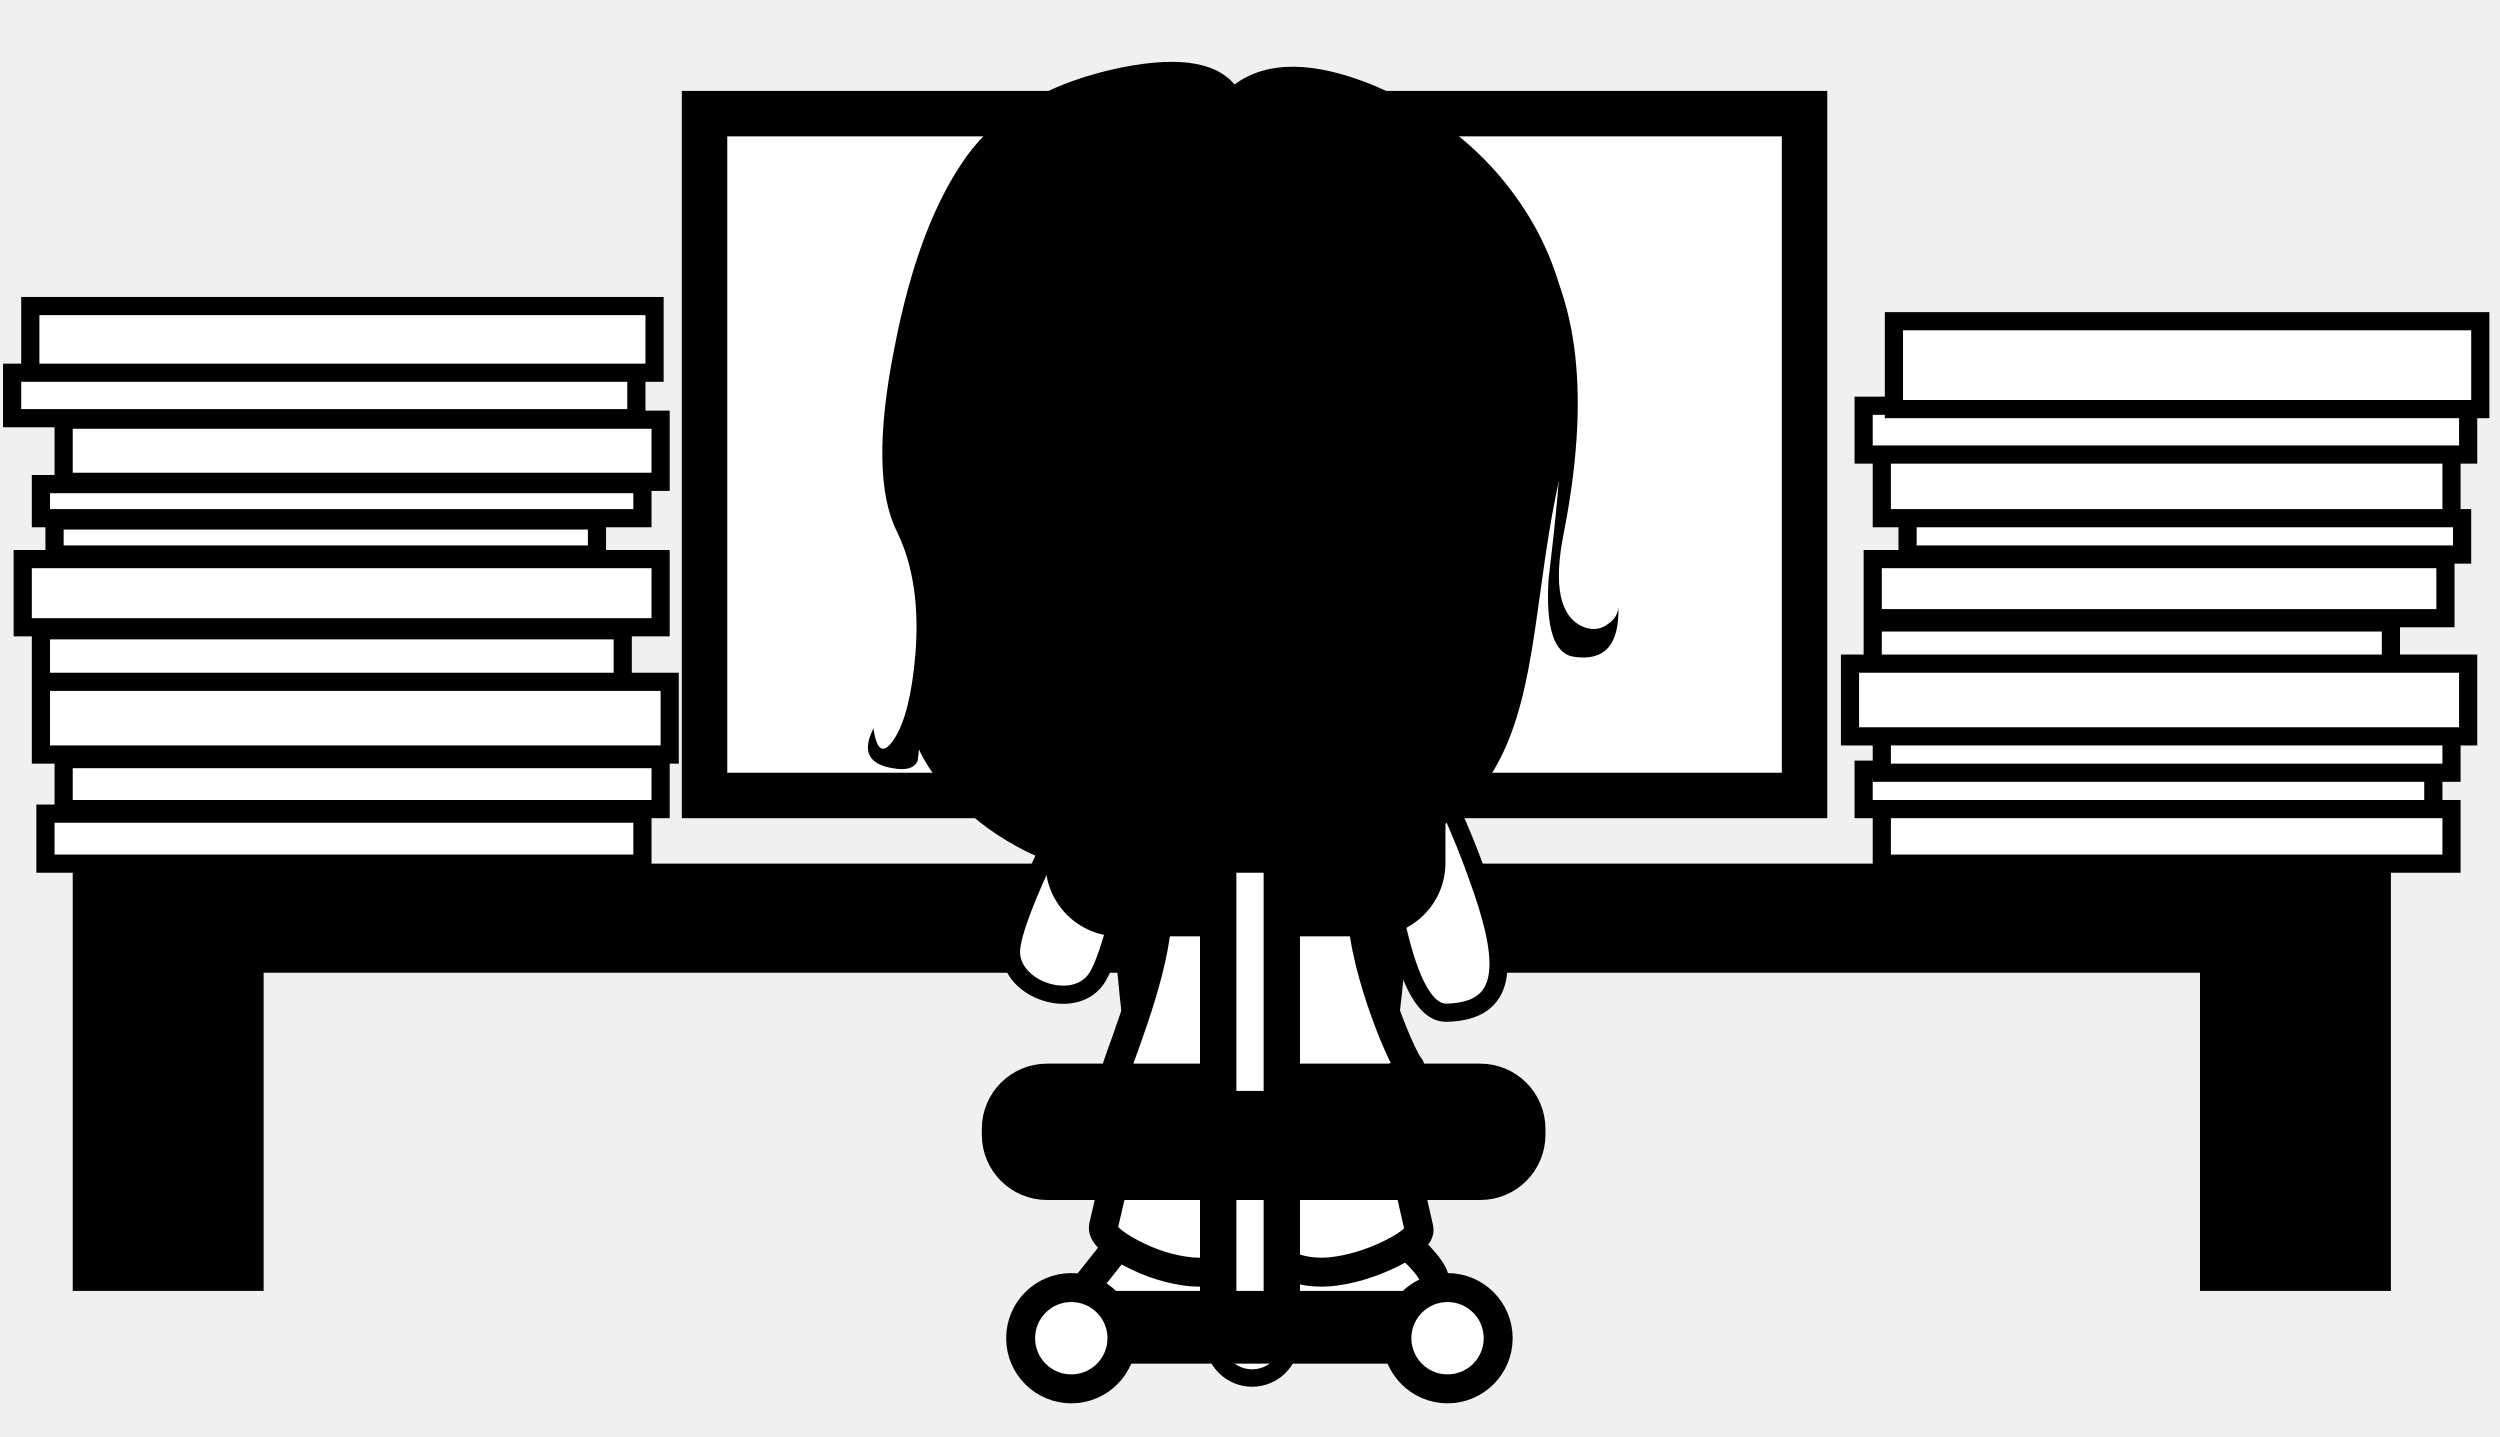
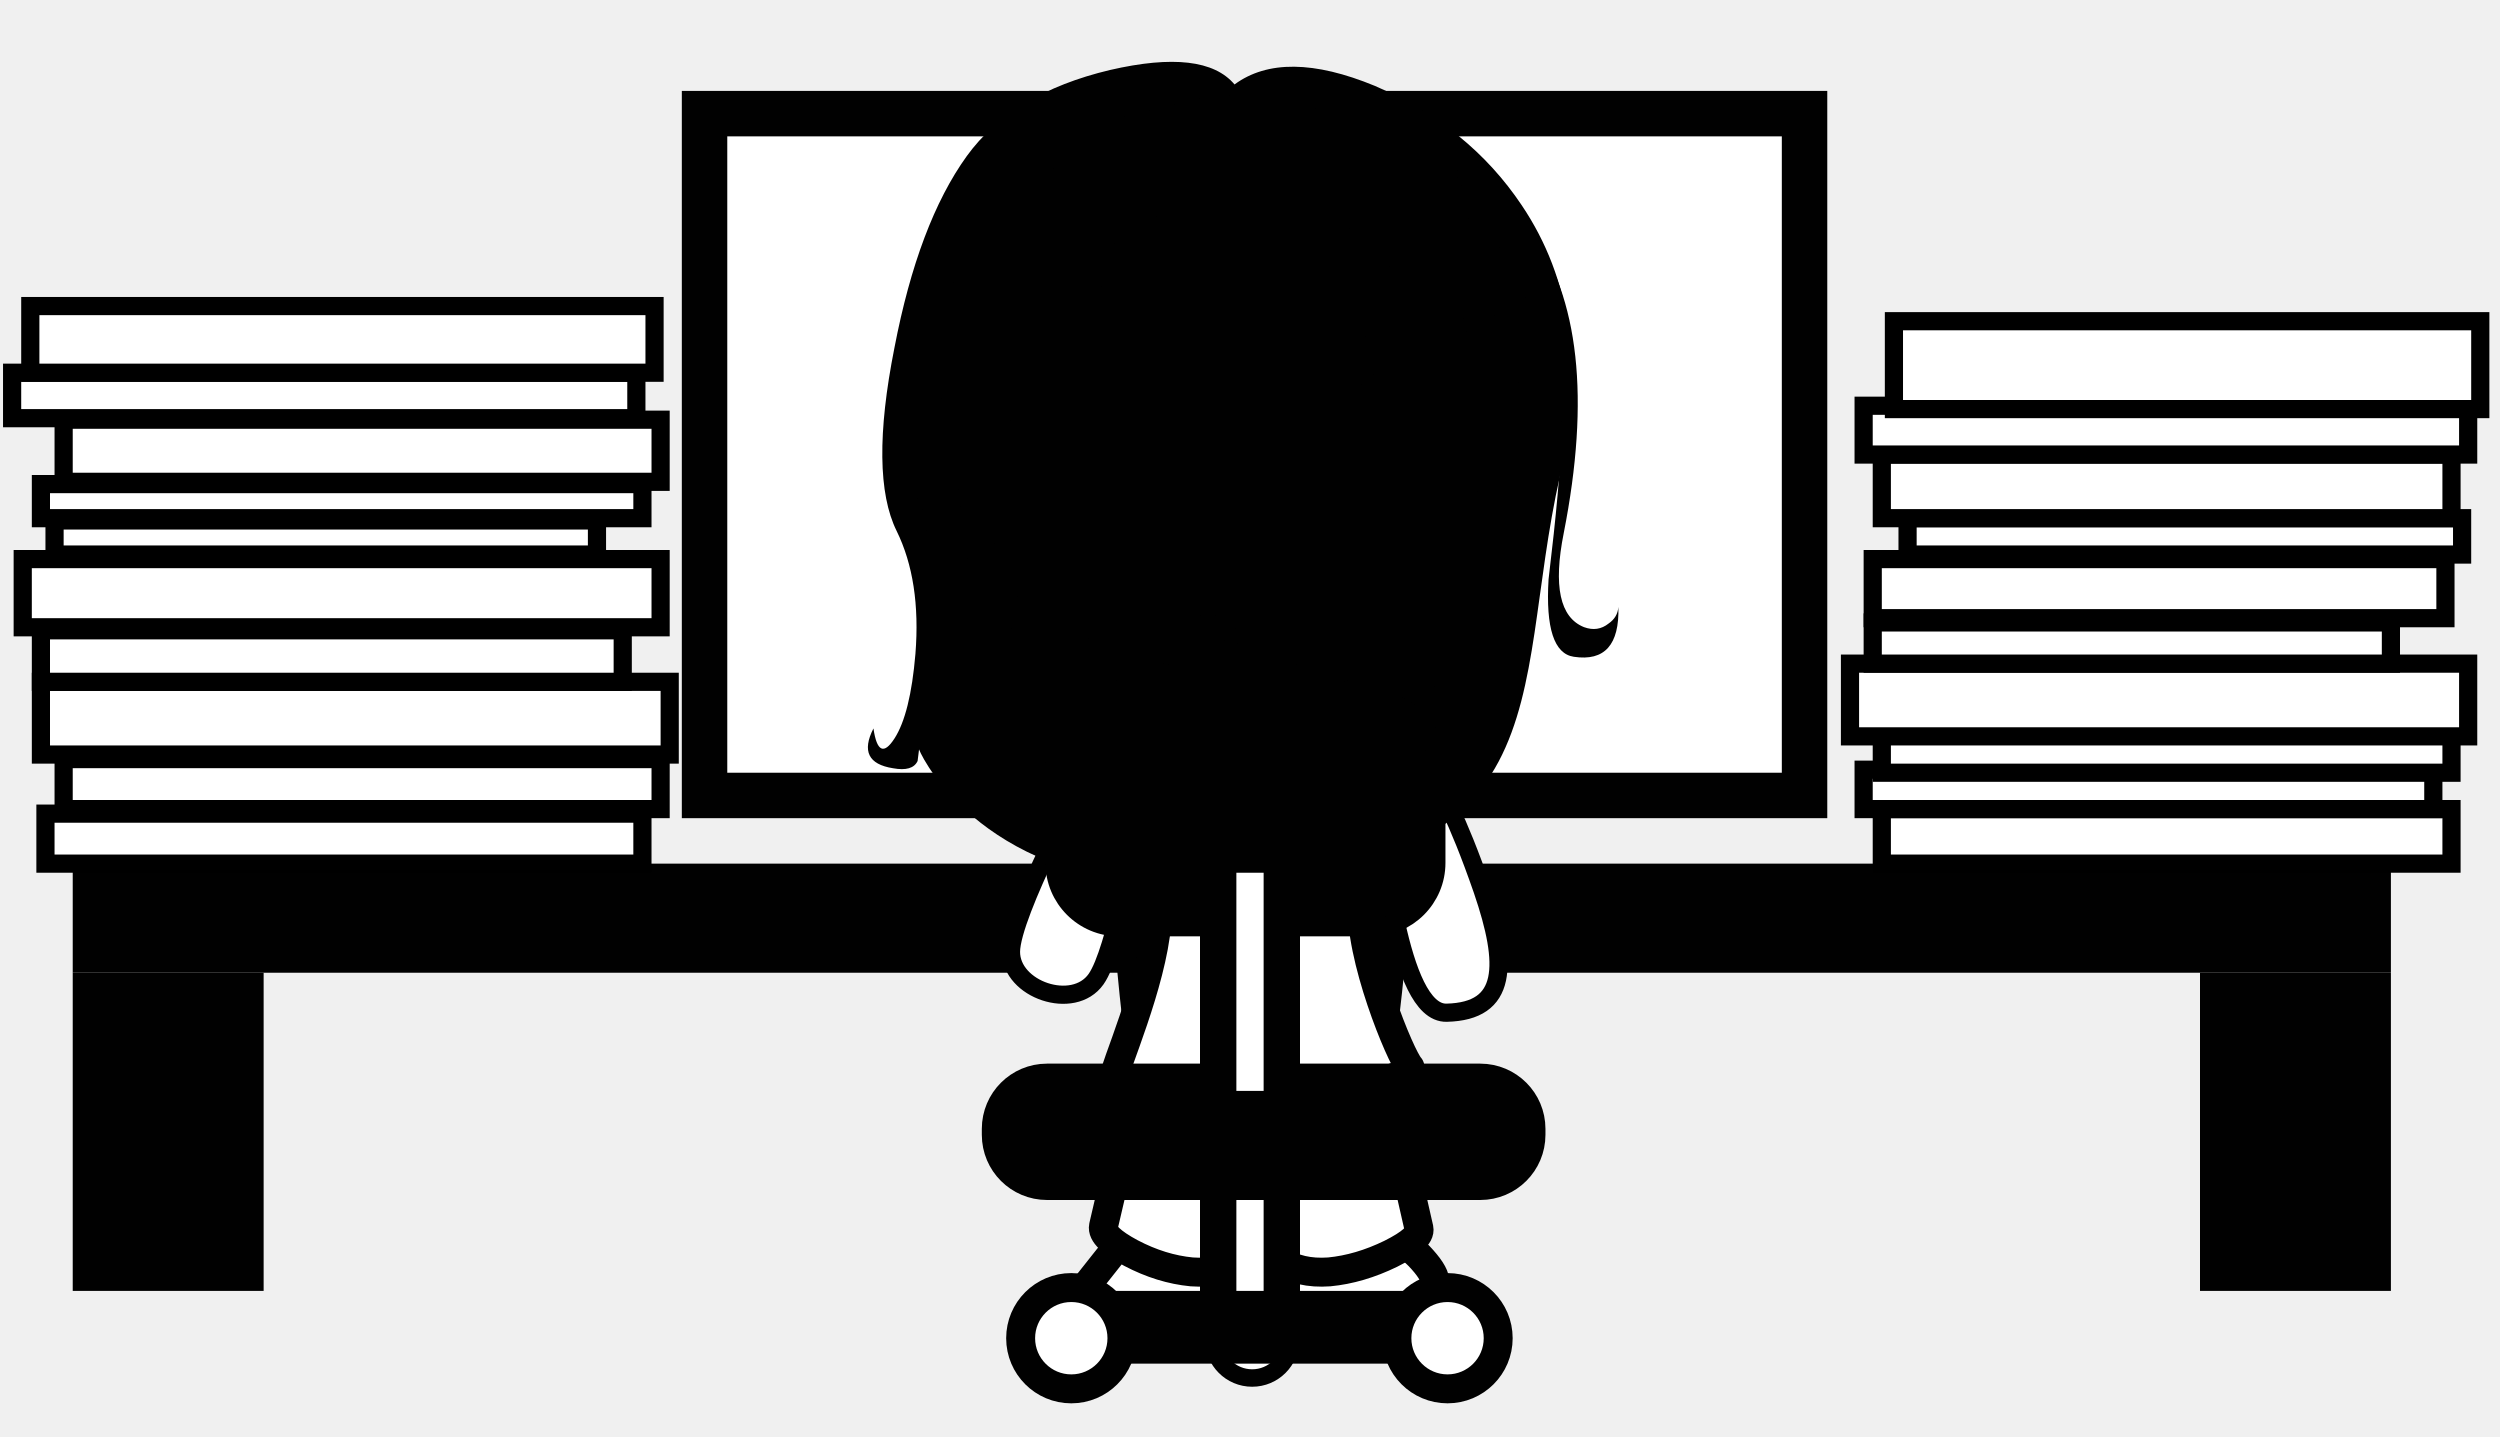
- <svg xmlns="http://www.w3.org/2000/svg" width="275" height="158" viewBox="-4 0 275 158">
-   <path fill="#010101" d="M4 95h255v12H4zm0 12h21v35H4zm234 0h21v35h-21z" />
-   <path fill="#FFF" stroke="#010101" stroke-width="5" stroke-miterlimit="10" d="M73.5 12.5h121v75h-121z" />
-   <path fill="#FFF" d="M118.02 143.886c-1.539-.956-2.229-1.965-2.072-3.022l3.343-4.221 13.373-.317 1.99 3.104c1.698 4.137-1.114 6.209-8.438 6.209-3.607-.002-6.341-.587-8.196-1.753z" />
-   <path fill="none" stroke="#010101" stroke-width="3.184" stroke-miterlimit="3" d="M118.02 143.886c1.855 1.166 4.589 1.751 8.195 1.751 7.325 0 10.137-2.07 8.438-6.209l-1.99-3.104-13.373.316-3.343 4.221c-.156 1.06.534 2.069 2.073 3.025z" />
-   <path fill="#FFF" d="M153.835 140.861c.161 1.06-.505 2.068-1.989 3.023-1.91 1.166-4.644 1.751-8.195 1.751-7.217 0-10.057-2.071-8.518-6.209l2.067-3.104 13.292.317 1.593 1.512c1.115 1.171 1.697 2.074 1.75 2.71z" />
-   <path fill="none" stroke="#010101" stroke-width="3.184" stroke-miterlimit="3" d="M153.835 140.861c.161 1.06-.505 2.068-1.989 3.023-1.91 1.166-4.644 1.751-8.195 1.751-7.217 0-10.057-2.071-8.518-6.209l2.067-3.104 13.292.317 1.593 1.512c1.115 1.171 1.697 2.074 1.75 2.71z" />
-   <path fill="#FFF" d="M134.336 99.712c-.479 0-.796 2.358-.957 7.082-.16 5.466-.236 8.224-.236 8.276-.215 1.062.289 7.854 1.51 20.378 1.271-12.523 1.803-19.314 1.592-20.378 0-10.238-.426-15.358-1.273-15.358h-.636zm13.689-7.326c.797 2.07 1.22 4.062 1.271 5.97.105 3.078-.316 8.356-1.271 15.842-.105 1.75 1.248 8.729 4.059 20.935.159.743-.873 1.669-3.104 2.786-2.281 1.111-4.537 1.775-6.767 1.989-2.176.159-4.007-.267-5.493-1.274-1.369-.949-2.059-1.969-2.068-3.066-.013 1.099-.7 2.117-2.07 3.066-1.486 1.008-3.315 1.434-5.491 1.274-2.229-.214-4.458-.9-6.685-2.071-2.177-1.165-3.184-2.146-3.025-2.943 2.757-11.676 4.085-18.388 3.979-20.139-.954-7.854-1.381-13.318-1.275-16.396.053-1.909.45-3.899 1.194-5.971l1.116-2.547h24.513l1.117 2.545z" />
-   <path fill="none" stroke="#010101" stroke-width="3.184" stroke-miterlimit="3" d="M134.336 99.712c-.479 0-.796 2.358-.957 7.082-.16 5.466-.236 8.224-.236 8.276-.215 1.062.289 7.854 1.51 20.378 1.271-12.523 1.803-19.314 1.592-20.378 0-10.238-.426-15.358-1.273-15.358h-.636zm13.689-7.326c.797 2.07 1.22 4.062 1.271 5.97.105 3.078-.316 8.356-1.271 15.842-.105 1.75 1.248 8.729 4.059 20.935.159.743-.873 1.669-3.104 2.786-2.281 1.111-4.537 1.775-6.767 1.989-2.176.159-4.007-.267-5.493-1.274-1.369-.949-2.059-1.969-2.068-3.066-.013 1.099-.7 2.117-2.07 3.066-1.486 1.008-3.315 1.434-5.491 1.274-2.229-.214-4.458-.9-6.685-2.071-2.177-1.165-3.184-2.146-3.025-2.943 2.757-11.676 4.085-18.388 3.979-20.139-.954-7.854-1.381-13.318-1.275-16.396.053-1.909.45-3.899 1.194-5.971l1.116-2.547h24.513l1.117 2.545zm-13.371 43.062v.116" />
-   <path fill="#FFF" stroke="#010101" stroke-width="2" stroke-miterlimit="3" d="M159.076 97.905c-2.866-8.278-4.654-11.056-5.719-13.284-1.006-2.332-3.226-4.6-7.574-6.243L139 76.626V73h-11v3.895c-2 .381-3.715.975-5.906 1.802-4.775 1.75-6.006 4.508-6.855 7.001 0 0-8.006 14.812-8.031 18.989-.024 4.181 6.871 6.549 9.359 3.019 2.207-3.136 4.203-15.851 5.054-16.592.688-.584 1.237 2.096 1.66 8.038.48 5.892.234 9.339-.721 10.348-.901.958.343 3.059 3.739 3.587 2.6.427 5.329 1.914 8.196 1.914h.158c2.863 0 5.596-1.487 8.199-1.914 3.396-.528 4.643-1.95 3.741-2.907-.954-1.008-1.194-4.796-.719-10.687.425-5.943.981-8.793 1.672-8.211.849.743 2.079 20.252 7.583 20.118 6.707-.162 6.771-5.231 3.947-13.495z" />
-   <path fill="#FFF" stroke="#010101" stroke-width="3.184" stroke-miterlimit="10" d="M147.547 91.113c-.689-.584-1.247 2.096-1.672 8.037-.477 5.893 4.229 17.16 5.184 18.168.9.957-10.09 3.974-16.325 4.115-6.236.143-16.515-2.287-16.024-3.617.902-2.851 5.04-12.773 4.561-18.666-.421-5.941-.981-8.621-1.669-8.037-.596-1.219 1.216-5.795.18-12.417 2.388-.901 2.094-.858 4.323-1.232 0 0 1.238 9.22 8.5 9.126 7.261-.093 7.395-8.832 7.395-8.832l4.438.62c-.858 9.429 1.906 11.319 1.109 12.735z" />
-   <path fill="#010101" d="M102.347 17.168c-3.555 4.936-6.206 11.967-7.96 21.093-1.856 9.339-1.775 16.053.239 20.138 1.804 3.661 2.495 8.171 2.071 13.53-.373 4.405-1.141 7.51-2.31 9.313-1.166 1.803-1.937 1.433-2.307-1.113-1.274 2.493-.556 3.951 2.148 4.377 1.433.266 2.336 0 2.708-.796l.159-1.274c.638 1.646 7.761 14.941 29.21 14.965 42.611-.797 35.738-20.507 41.308-45.129 2.656-11.675 1.246-21.571-4.221-29.69-3.869-5.784-9.259-10.161-16.153-13.133-6.688-2.76-11.834-2.812-15.442-.159-2.226-2.653-6.791-3.184-13.69-1.592-7.164 1.698-12.415 4.855-15.76 9.47z" />
-   <path fill="#010101" d="M174.021 66.757c-.049.762-.408 1.372-1.076 1.832-.795.635-1.695.767-2.705.397-2.65-1.062-3.395-4.513-2.229-10.348 2.918-14.805 1.696-25.921-3.658-33.351-2.656-3.714-5.602-5.97-8.838-6.765 8.438 12.469 12.524 22.232 12.256 29.29-.104 3.557-.58 8.861-1.43 15.919-.32 5.359.608 8.197 2.786 8.516 3.383.507 5.018-1.323 4.894-5.49z" />
-   <path fill="none" stroke="#010101" stroke-width="3.184" stroke-miterlimit="3" d="M101.712 41.047c0-7.533 2.916-13.954 8.755-19.261 5.835-5.359 12.894-8.039 21.171-8.039 8.117 0 15.016 2.546 20.694 7.642 5.677 5.094 8.729 11.354 9.152 18.784.105 1.062-.239 4.883-1.034 11.461-.796 6.687-1.378 10.666-1.751 11.941-.69 2.229-3.717 4.67-9.072 7.321-5.893 2.919-11.887 4.457-17.989 4.618h0c-6.101-.161-12.18-1.62-18.069-4.537-5.36-2.654-8.385-5.094-9.072-7.324-.373-1.167-.931-5.042-1.672-11.621-.743-6.262-1.113-9.923-1.113-10.985z" />
-   <path fill="#010101" d="M99.243 41.287c-.532 3.343 1.91 5.016 7.322 5.016 3.396 0 6.819-4.565 10.269-13.692l4.139-13.689c-.373 2.333.98 4.377 4.058 6.128-1.803-3.98-1.485-6.473.958-7.482 1.536-.636 2.997-.662 4.375-.079l1.592 1.036c2.708-1.273 5.147-1.407 7.326-.398 2.226 1.062 4.004 3.556 5.331 7.482 1.803 5.094 2.096 11.275.873 18.546 3.82-5.786 4.459-13.558 1.912-23.322 1.752.531 3.529 2.016 5.332 4.458 3.559 4.934 5.49 12.258 5.812 21.968.316 9.71-.743 17.616-3.186 23.721-1.223 3.077-2.469 5.173-3.738 6.286 1.855-1.166 3.793-3.236 5.808-6.207 3.979-5.891 6.261-13.188 6.847-21.89l-7.959-29.688-12.578-7.084-13.688-2.07-11.94 2.866-4.057 4.696-9.315 5.015-4.614 9.79-5.096 6.607c-1.166 2.069-.901 8.17.796 18.306l3.902 1.394c-1.179-.919-2.186-2.496-3.025-4.734a25.84 25.84 0 01-1.673-9.153c0-1.912.691-3.131 2.071-3.664l2.146-.163z" />
-   <path fill="none" stroke="#010101" stroke-width="1.592" stroke-miterlimit="3" d="M138.873 66.836c0 2.175-1.673 3.263-5.015 3.263-3.396 0-5.094-1.088-5.094-3.263" />
-   <g stroke="#010101" stroke-miterlimit="10">
-     <circle fill="#FFF" stroke-width="1.92" cx="133.739" cy="147.348" r="4.234" />
-     <path fill="#FFF" stroke-width="4" d="M130 119h7v27h-7z" />
-     <path fill="#010101" stroke-width="4" d="M164 124.827a5.174 5.174 0 01-5.173 5.173h-47.654a5.173 5.173 0 01-5.173-5.173v-.654a5.174 5.174 0 015.173-5.173h47.654a5.174 5.174 0 015.173 5.173v.654z" />
-     <path fill="#010101" stroke-width="2" d="M154 94.916a7.084 7.084 0 01-7.084 7.084h-27.832A7.084 7.084 0 01112 94.916V84.084A7.084 7.084 0 01119.084 77h27.832A7.084 7.084 0 01154 84.084v10.832z" />
-     <path fill="#FFF" stroke-width="4" d="M130 94h7v28h-7zm-16 50h42v4h-42z" />
-     <circle fill="#FFF" stroke-width="3.184" cx="113.842" cy="147.203" r="5.572" />
-     <circle fill="#FFF" stroke-width="3.184" cx="155.23" cy="147.203" r="5.571" />
+ <svg xmlns="http://www.w3.org/2000/svg" version="1.1" id="Layer_1" x="0px" y="0px" width="275px" height="158px" viewBox="-4 0 275 158" enable-background="new -4 0 275 158" xml:space="preserve">
+   <rect x="4" y="95" fill="#010101" width="255" height="12" />
+   <rect x="4" y="107" fill="#010101" width="21" height="35" />
+   <rect x="238" y="107" fill="#010101" width="21" height="35" />
+   <rect id="svg-screen" x="73.5" y="12.5" fill="#FFFFFF" stroke="#010101" stroke-width="5" stroke-miterlimit="10" width="121" height="75" />
+   <g>
+     <path fill="#FFFFFF" d="M118.02,143.886c-1.539-0.956-2.229-1.965-2.072-3.022l3.343-4.221l13.373-0.317l1.99,3.104   c1.698,4.137-1.114,6.209-8.438,6.209C122.609,145.637,119.875,145.052,118.02,143.886z" />
+     <path fill="none" stroke="#010101" stroke-width="3.184" stroke-miterlimit="3" d="M118.02,143.886   c1.855,1.166,4.589,1.751,8.195,1.751c7.325,0,10.137-2.07,8.438-6.209l-1.99-3.104l-13.373,0.316l-3.343,4.221   C115.791,141.921,116.481,142.93,118.02,143.886z" />
  </g>
-   <g fill="#FFF" stroke="#000" stroke-width="2" stroke-miterlimit="10">
-     <path d="M1 89.5h65.667V95H1zm2-6h65.667V89H3zM.5 75h69.167v8H.5zm0-5.667h64V75H.5zm-2-7.833h70.167V69H-1.5zM2 57.25h59.667V61H2zm-1.5-4h66.167V57H.5zM3 46.167h65.667V53H3zM-2.667 41H66v5H-2.667zm2-7.333H68V41H-.667zM202.999 89h62.667v6h-62.667zm-2-4.333h62.667V89h-62.667z" />
-     <path d="M202.999 80.667h62.667V85h-62.667z" />
-     <path d="M199.499 73h68v8h-68zm2.5-4.532H259V73h-57.001zm0-6.968h63V68h-63zm3.833-4.5h61v4h-61zm-2.833-7h62.667v7h-62.667zm-2-5.369h66.5V50h-66.5z" />
-     <path d="M204.332 35.333h64.5V45h-64.5z" />
+   <g>
+     <path fill="#FFFFFF" d="M153.835,140.861c0.161,1.06-0.505,2.068-1.989,3.023c-1.91,1.166-4.644,1.751-8.195,1.751   c-7.217,0-10.057-2.071-8.518-6.209l2.067-3.104l13.292,0.317l1.593,1.512C153.2,139.322,153.782,140.225,153.835,140.861z" />
+     <path fill="none" stroke="#010101" stroke-width="3.184" stroke-miterlimit="3" d="M153.835,140.861   c0.161,1.06-0.505,2.068-1.989,3.023c-1.91,1.166-4.644,1.751-8.195,1.751c-7.217,0-10.057-2.071-8.518-6.209l2.067-3.104   l13.292,0.317l1.593,1.512C153.2,139.322,153.782,140.225,153.835,140.861z" />
+   </g>
+   <g>
+     <path fill="#FFFFFF" d="M134.336,99.712c-0.479,0-0.796,2.358-0.957,7.082c-0.16,5.466-0.236,8.224-0.236,8.276   c-0.215,1.062,0.289,7.854,1.51,20.378c1.271-12.523,1.803-19.314,1.592-20.378c0-10.238-0.426-15.358-1.273-15.358H134.336z    M148.025,92.386c0.797,2.07,1.22,4.062,1.271,5.97c0.105,3.078-0.316,8.356-1.271,15.842c-0.105,1.75,1.248,8.729,4.059,20.935   c0.159,0.743-0.873,1.669-3.104,2.786c-2.281,1.111-4.537,1.775-6.767,1.989c-2.176,0.159-4.007-0.267-5.493-1.274   c-1.369-0.949-2.059-1.969-2.068-3.066c-0.013,1.099-0.7,2.117-2.07,3.066c-1.486,1.008-3.315,1.434-5.491,1.274   c-2.229-0.214-4.458-0.9-6.685-2.071c-2.177-1.165-3.184-2.146-3.025-2.943c2.757-11.676,4.085-18.388,3.979-20.139   c-0.954-7.854-1.381-13.318-1.275-16.396c0.053-1.909,0.45-3.899,1.194-5.971l1.116-2.547h24.513L148.025,92.386z" />
+   </g>
+   <g>
+     <path fill="none" stroke="#010101" stroke-width="3.184" stroke-miterlimit="3" d="M134.336,99.712   c-0.479,0-0.796,2.358-0.957,7.082c-0.16,5.466-0.236,8.224-0.236,8.276c-0.215,1.062,0.289,7.854,1.51,20.378   c1.271-12.523,1.803-19.314,1.592-20.378c0-10.238-0.426-15.358-1.273-15.358H134.336z M148.025,92.386   c0.797,2.07,1.22,4.062,1.271,5.97c0.105,3.078-0.316,8.356-1.271,15.842c-0.105,1.75,1.248,8.729,4.059,20.935   c0.159,0.743-0.873,1.669-3.104,2.786c-2.281,1.111-4.537,1.775-6.767,1.989c-2.176,0.159-4.007-0.267-5.493-1.274   c-1.369-0.949-2.059-1.969-2.068-3.066c-0.013,1.099-0.7,2.117-2.07,3.066c-1.486,1.008-3.315,1.434-5.491,1.274   c-2.229-0.214-4.458-0.9-6.685-2.071c-2.177-1.165-3.184-2.146-3.025-2.943c2.757-11.676,4.085-18.388,3.979-20.139   c-0.954-7.854-1.381-13.318-1.275-16.396c0.053-1.909,0.45-3.899,1.194-5.971l1.116-2.547h24.513L148.025,92.386z M134.654,135.448   v0.116" />
+   </g>
+   <path id="svg-arms" fill="#FFFFFF" stroke="#010101" stroke-width="2" stroke-miterlimit="3" d="M159.076,97.905  c-2.866-8.278-4.654-11.056-5.719-13.284c-1.006-2.332-3.226-4.6-7.574-6.243L139,76.626V73h-11v3.895  c-2,0.381-3.715,0.975-5.906,1.802c-4.775,1.75-6.006,4.508-6.855,7.001c0,0-8.006,14.812-8.031,18.989  c-0.024,4.181,6.871,6.549,9.359,3.019c2.207-3.136,4.203-15.851,5.054-16.592c0.688-0.584,1.237,2.096,1.66,8.038  c0.48,5.892,0.234,9.339-0.721,10.348c-0.901,0.958,0.343,3.059,3.739,3.587c2.6,0.427,5.329,1.914,8.196,1.914  c0.052,0,0.105,0,0.158,0c2.863,0,5.596-1.487,8.199-1.914c3.396-0.528,4.643-1.95,3.741-2.907  c-0.954-1.008-1.194-4.796-0.719-10.687c0.425-5.943,0.981-8.793,1.672-8.211c0.849,0.743,2.079,20.252,7.583,20.118  C161.836,111.238,161.9,106.169,159.076,97.905z" />
+   <g>
+     <path fill="#FFFFFF" stroke="#010101" stroke-width="3.184" stroke-miterlimit="10" d="M147.547,91.113   c-0.689-0.584-1.247,2.096-1.672,8.037c-0.477,5.893,4.229,17.16,5.184,18.168c0.9,0.957-10.09,3.974-16.325,4.115   c-6.236,0.143-16.515-2.287-16.024-3.617c0.902-2.851,5.04-12.773,4.561-18.666c-0.421-5.941-0.981-8.621-1.669-8.037   c-0.596-1.219,1.216-5.795,0.18-12.417c2.388-0.901,2.094-0.858,4.323-1.232c0,0,1.238,9.22,8.5,9.126   c7.261-0.093,7.395-8.832,7.395-8.832l4.438,0.62C145.58,87.807,148.344,89.697,147.547,91.113z" />
+   </g>
+   <g>
+     <path fill="#010101" d="M102.347,17.168c-3.555,4.936-6.206,11.967-7.96,21.093c-1.856,9.339-1.775,16.053,0.239,20.138   c1.804,3.661,2.495,8.171,2.071,13.53c-0.373,4.405-1.141,7.51-2.31,9.313c-1.166,1.803-1.937,1.433-2.307-1.113   c-1.274,2.493-0.556,3.951,2.148,4.377c1.433,0.266,2.336,0,2.708-0.796l0.159-1.274c0.638,1.646,7.761,14.941,29.21,14.965   c42.611-0.797,35.738-20.507,41.308-45.129c2.656-11.675,1.246-21.571-4.221-29.69c-3.869-5.784-9.259-10.161-16.153-13.133   c-6.688-2.76-11.834-2.812-15.442-0.159c-2.226-2.653-6.791-3.184-13.69-1.592C110.943,9.396,105.692,12.553,102.347,17.168z" />
+   </g>
+   <g>
+     <path fill="#010101" d="M174.021,66.757c-0.049,0.762-0.408,1.372-1.076,1.832c-0.795,0.635-1.695,0.767-2.705,0.397   c-2.65-1.062-3.395-4.513-2.229-10.348c2.918-14.805,1.696-25.921-3.658-33.351c-2.656-3.714-5.602-5.97-8.838-6.765   c8.438,12.469,12.524,22.232,12.256,29.29c-0.104,3.557-0.58,8.861-1.43,15.919c-0.32,5.359,0.608,8.197,2.786,8.516   C172.51,72.754,174.145,70.924,174.021,66.757z" />
+   </g>
+   <g>
+     <path fill="none" stroke="#010101" stroke-width="3.184" stroke-miterlimit="3" d="M101.712,41.047   c0-7.533,2.916-13.954,8.755-19.261c5.835-5.359,12.894-8.039,21.171-8.039c8.117,0,15.016,2.546,20.694,7.642   c5.677,5.094,8.729,11.354,9.152,18.784c0.105,1.062-0.239,4.883-1.034,11.461c-0.796,6.687-1.378,10.666-1.751,11.941   c-0.69,2.229-3.717,4.67-9.072,7.321c-5.893,2.919-11.887,4.457-17.989,4.618l0,0c-6.101-0.161-12.18-1.62-18.069-4.537   c-5.36-2.654-8.385-5.094-9.072-7.324c-0.373-1.167-0.931-5.042-1.672-11.621C102.082,45.77,101.712,42.109,101.712,41.047z" />
+   </g>
+   <g>
+     <path fill="#010101" d="M99.243,41.287c-0.532,3.343,1.91,5.016,7.322,5.016c3.396,0,6.819-4.565,10.269-13.692l4.139-13.689   c-0.373,2.333,0.98,4.377,4.058,6.128c-1.803-3.98-1.485-6.473,0.958-7.482c1.536-0.636,2.997-0.662,4.375-0.079l1.592,1.036   c2.708-1.273,5.147-1.407,7.326-0.398c2.226,1.062,4.004,3.556,5.331,7.482c1.803,5.094,2.096,11.275,0.873,18.546   c3.82-5.786,4.459-13.558,1.912-23.322c1.752,0.531,3.529,2.016,5.332,4.458c3.559,4.934,5.49,12.258,5.812,21.968   c0.316,9.71-0.743,17.616-3.186,23.721c-1.223,3.077-2.469,5.173-3.738,6.286c1.855-1.166,3.793-3.236,5.808-6.207   c3.979-5.891,6.261-13.188,6.847-21.89l-7.959-29.688l-12.578-7.084l-13.688-2.07l-11.94,2.866l-4.057,4.696l-9.315,5.015   l-4.614,9.79l-5.096,6.607c-1.166,2.069-0.901,8.17,0.796,18.306l3.902,1.394c-1.179-0.919-2.186-2.496-3.025-4.734   c-1.116-2.974-1.673-6.022-1.673-9.153c0-1.912,0.691-3.131,2.071-3.664L99.243,41.287z" />
+   </g>
+   <g>
+     <path fill="none" stroke="#010101" stroke-width="1.592" stroke-miterlimit="3" d="M138.873,66.836   c0,2.175-1.673,3.263-5.015,3.263c-3.396,0-5.094-1.088-5.094-3.263" />
+   </g>
+   <g>
+     <circle fill="#FFFFFF" stroke="#010101" stroke-width="1.92" stroke-miterlimit="10" cx="133.739" cy="147.348" r="4.234" />
+     <rect x="130" y="119" fill="#FFFFFF" stroke="#010101" stroke-width="4" stroke-miterlimit="10" width="7" height="27" />
+     <path fill="#010101" stroke="#010101" stroke-width="4" stroke-miterlimit="10" d="M164,124.827c0,2.856-2.316,5.173-5.173,5.173   h-47.654c-2.857,0-5.173-2.316-5.173-5.173v-0.654c0-2.856,2.316-5.173,5.173-5.173h47.654c2.856,0,5.173,2.316,5.173,5.173   V124.827z" />
+     <path fill="#010101" stroke="#010101" stroke-width="2" stroke-miterlimit="10" d="M154,94.916c0,3.912-3.172,7.084-7.084,7.084   h-27.832c-3.913,0-7.084-3.172-7.084-7.084V84.084c0-3.912,3.171-7.084,7.084-7.084h27.832c3.912,0,7.084,3.172,7.084,7.084V94.916   z" />
+     <rect x="130" y="94" fill="#FFFFFF" stroke="#010101" stroke-width="4" stroke-miterlimit="10" width="7" height="28" />
+     <rect x="114" y="144" fill="#FFFFFF" stroke="#010101" stroke-width="4" stroke-miterlimit="10" width="42" height="4" />
+     <circle fill="#FFFFFF" stroke="#010101" stroke-width="3.184" stroke-miterlimit="10" cx="113.842" cy="147.203" r="5.572" />
+     <circle fill="#FFFFFF" stroke="#010101" stroke-width="3.184" stroke-miterlimit="10" cx="155.23" cy="147.203" r="5.571" />
+   </g>
+   <g id="papers">
+     <rect x="1" y="89.5" fill="#FFFFFF" stroke="#000000" stroke-width="2" stroke-miterlimit="10" width="65.667" height="5.5" />
+     <rect x="3" y="83.5" fill="#FFFFFF" stroke="#000000" stroke-width="2" stroke-miterlimit="10" width="65.667" height="5.5" />
+     <rect x="0.5" y="75" fill="#FFFFFF" stroke="#000000" stroke-width="2" stroke-miterlimit="10" width="69.167" height="8" />
+     <rect x="0.5" y="69.333" fill="#FFFFFF" stroke="#000000" stroke-width="2" stroke-miterlimit="10" width="64" height="5.667" />
+     <rect x="-1.5" y="61.5" fill="#FFFFFF" stroke="#000000" stroke-width="2" stroke-miterlimit="10" width="70.167" height="7.5" />
+     <rect x="2" y="57.25" fill="#FFFFFF" stroke="#000000" stroke-width="2" stroke-miterlimit="10" width="59.667" height="3.75" />
+     <rect x="0.5" y="53.25" fill="#FFFFFF" stroke="#000000" stroke-width="2" stroke-miterlimit="10" width="66.167" height="3.75" />
+     <rect x="3" y="46.167" fill="#FFFFFF" stroke="#000000" stroke-width="2" stroke-miterlimit="10" width="65.667" height="6.833" />
+     <rect x="-2.667" y="41" fill="#FFFFFF" stroke="#000000" stroke-width="2" stroke-miterlimit="10" width="68.667" height="5" />
+     <rect x="-0.667" y="33.667" fill="#FFFFFF" stroke="#000000" stroke-width="2" stroke-miterlimit="10" width="68.667" height="7.333" />
+     <rect x="202.999" y="89" fill="#FFFFFF" stroke="#000000" stroke-width="2" stroke-miterlimit="10" width="62.667" height="6" />
+     <rect x="200.999" y="84.667" fill="#FFFFFF" stroke="#000000" stroke-width="2" stroke-miterlimit="10" width="62.667" height="4.333" />
+     <rect x="202.999" y="80.667" fill="#FFFFFF" stroke="#000000" stroke-width="2" stroke-miterlimit="10" width="62.667" height="4.333" />
+     <rect x="199.499" y="73" fill="#FFFFFF" stroke="#000000" stroke-width="2" stroke-miterlimit="10" width="68" height="8" />
+     <rect x="201.999" y="68.468" fill="#FFFFFF" stroke="#000000" stroke-width="2" stroke-miterlimit="10" width="57.001" height="4.532" />
+     <rect x="201.999" y="61.5" fill="#FFFFFF" stroke="#000000" stroke-width="2" stroke-miterlimit="10" width="63" height="6.5" />
+     <rect x="205.832" y="57" fill="#FFFFFF" stroke="#000000" stroke-width="2" stroke-miterlimit="10" width="61" height="4" />
+     <rect x="202.999" y="50" fill="#FFFFFF" stroke="#000000" stroke-width="2" stroke-miterlimit="10" width="62.667" height="7" />
+     <rect x="200.999" y="44.631" fill="#FFFFFF" stroke="#000000" stroke-width="2" stroke-miterlimit="10" width="66.5" height="5.369" />
+     <rect x="204.332" y="35.333" fill="#FFFFFF" stroke="#000000" stroke-width="2" stroke-miterlimit="10" width="64.5" height="9.667" />
  </g>
</svg>
